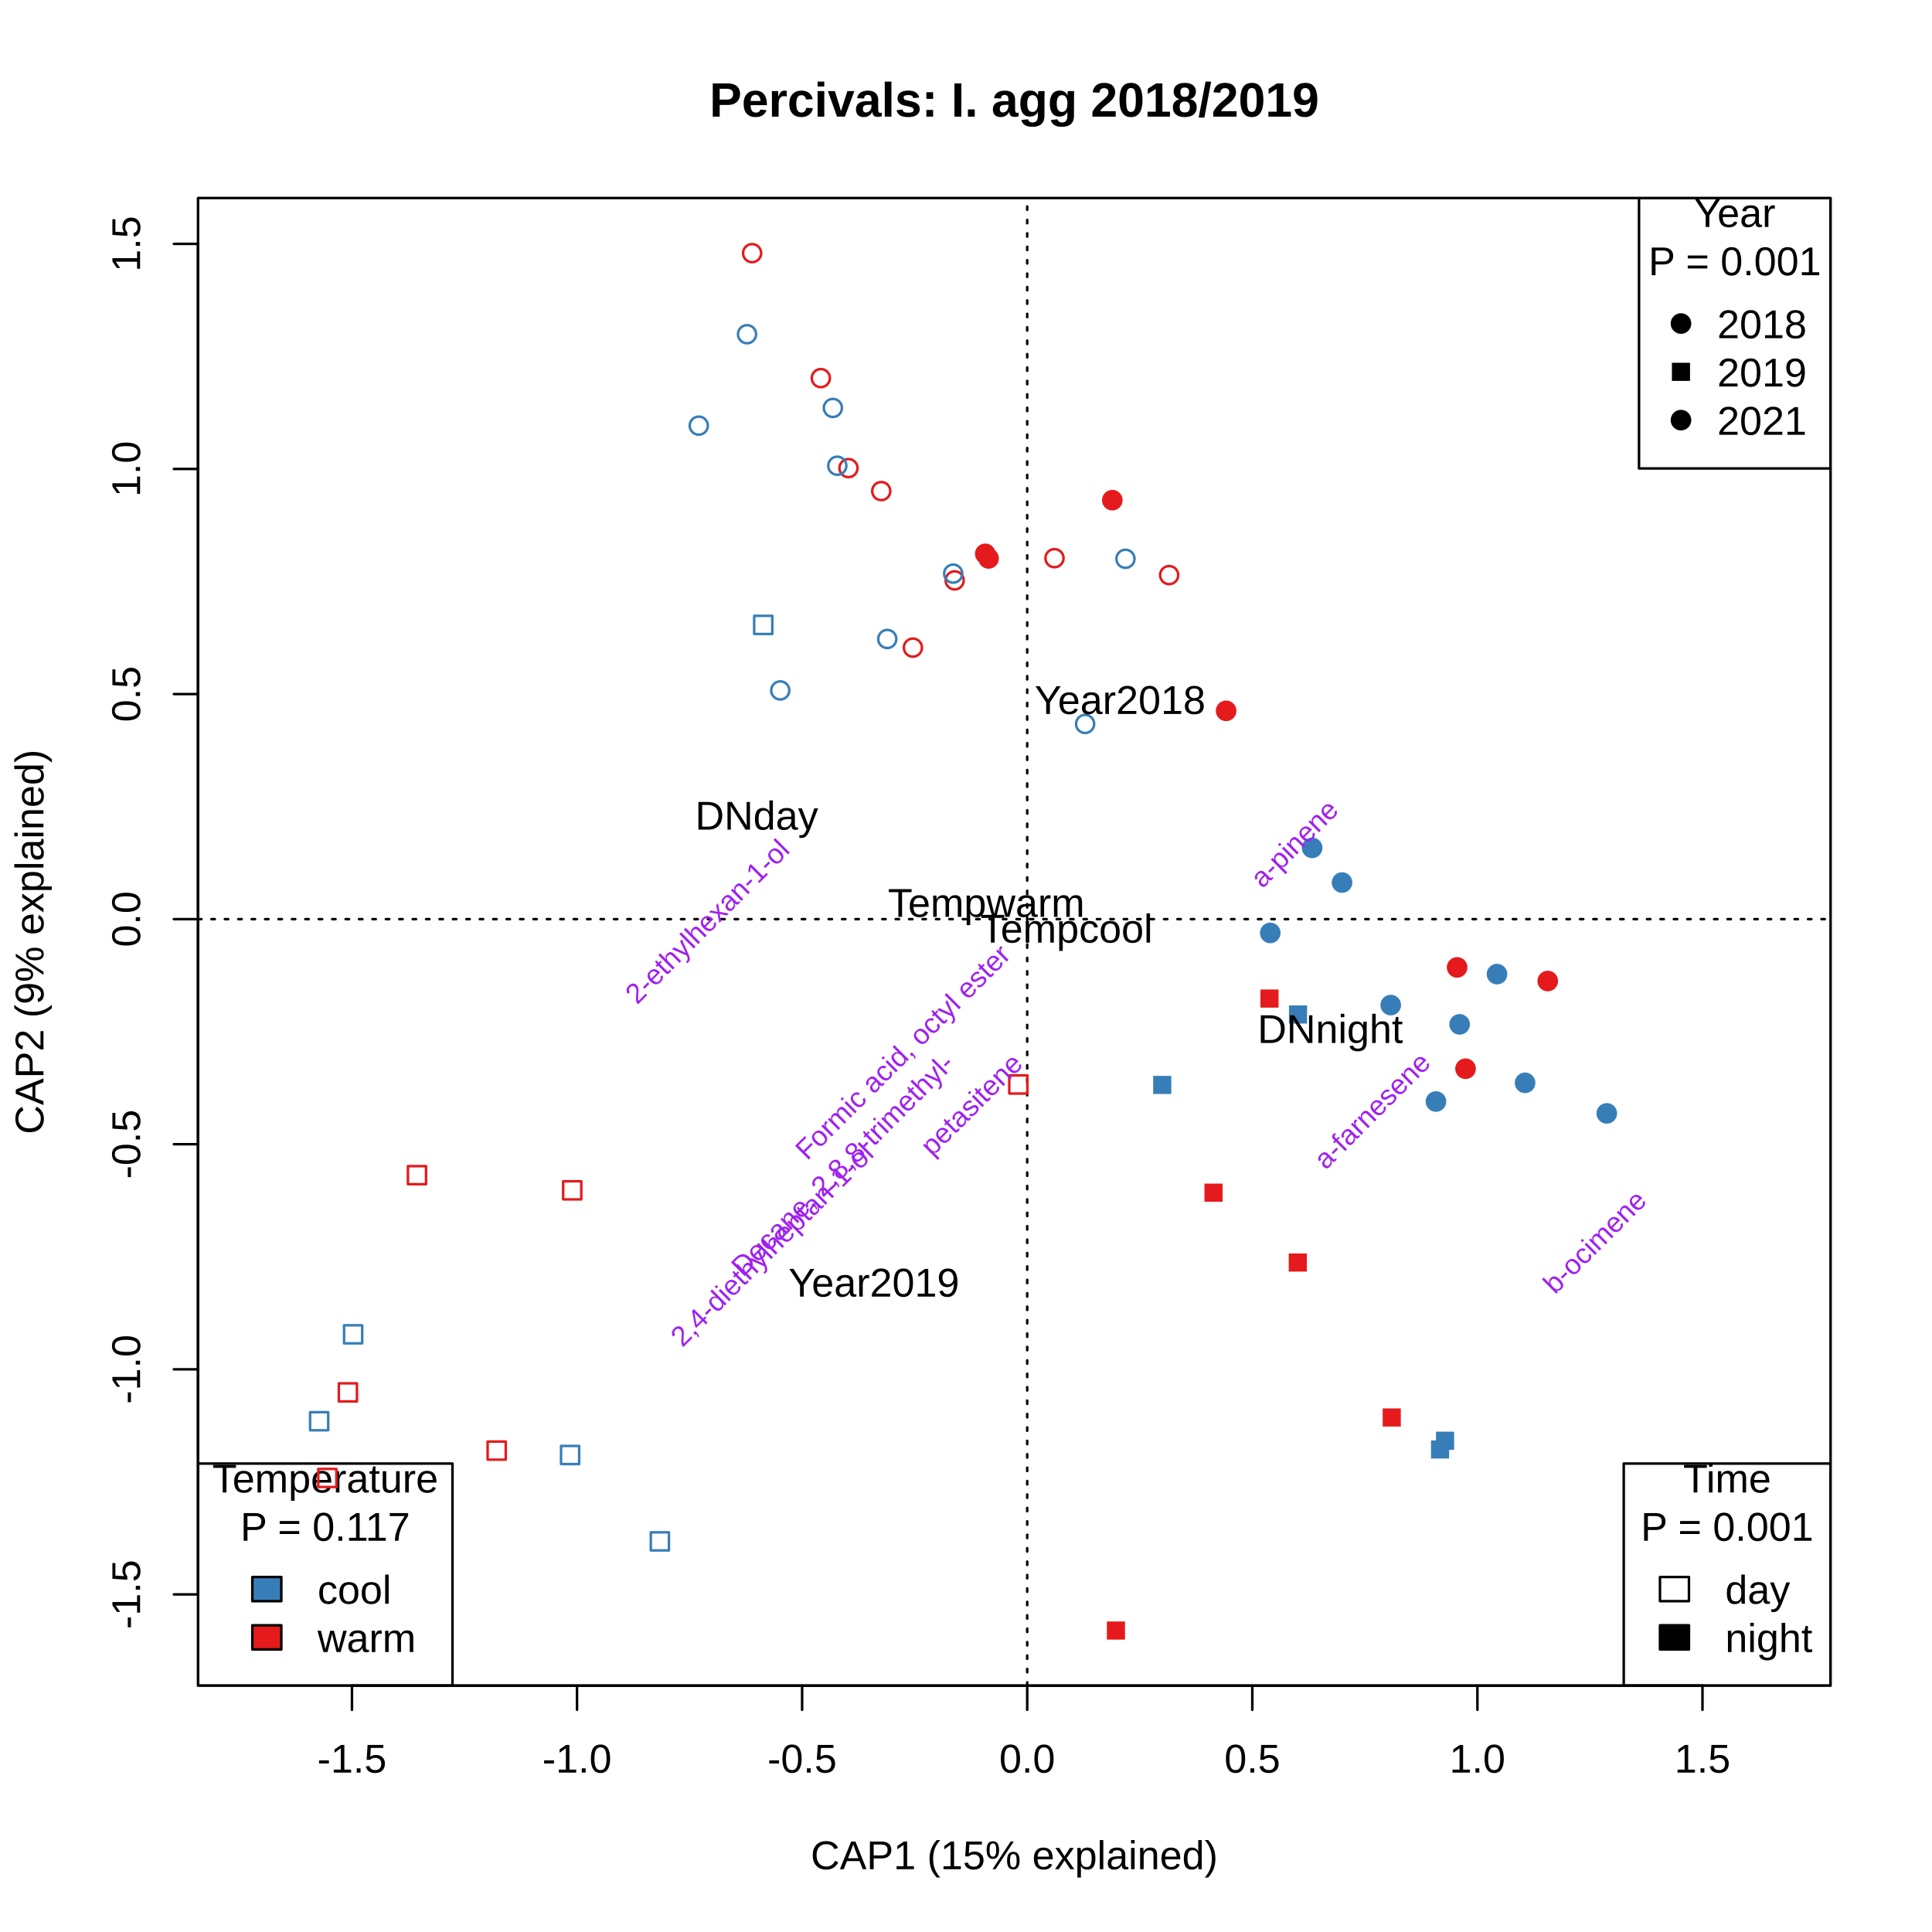
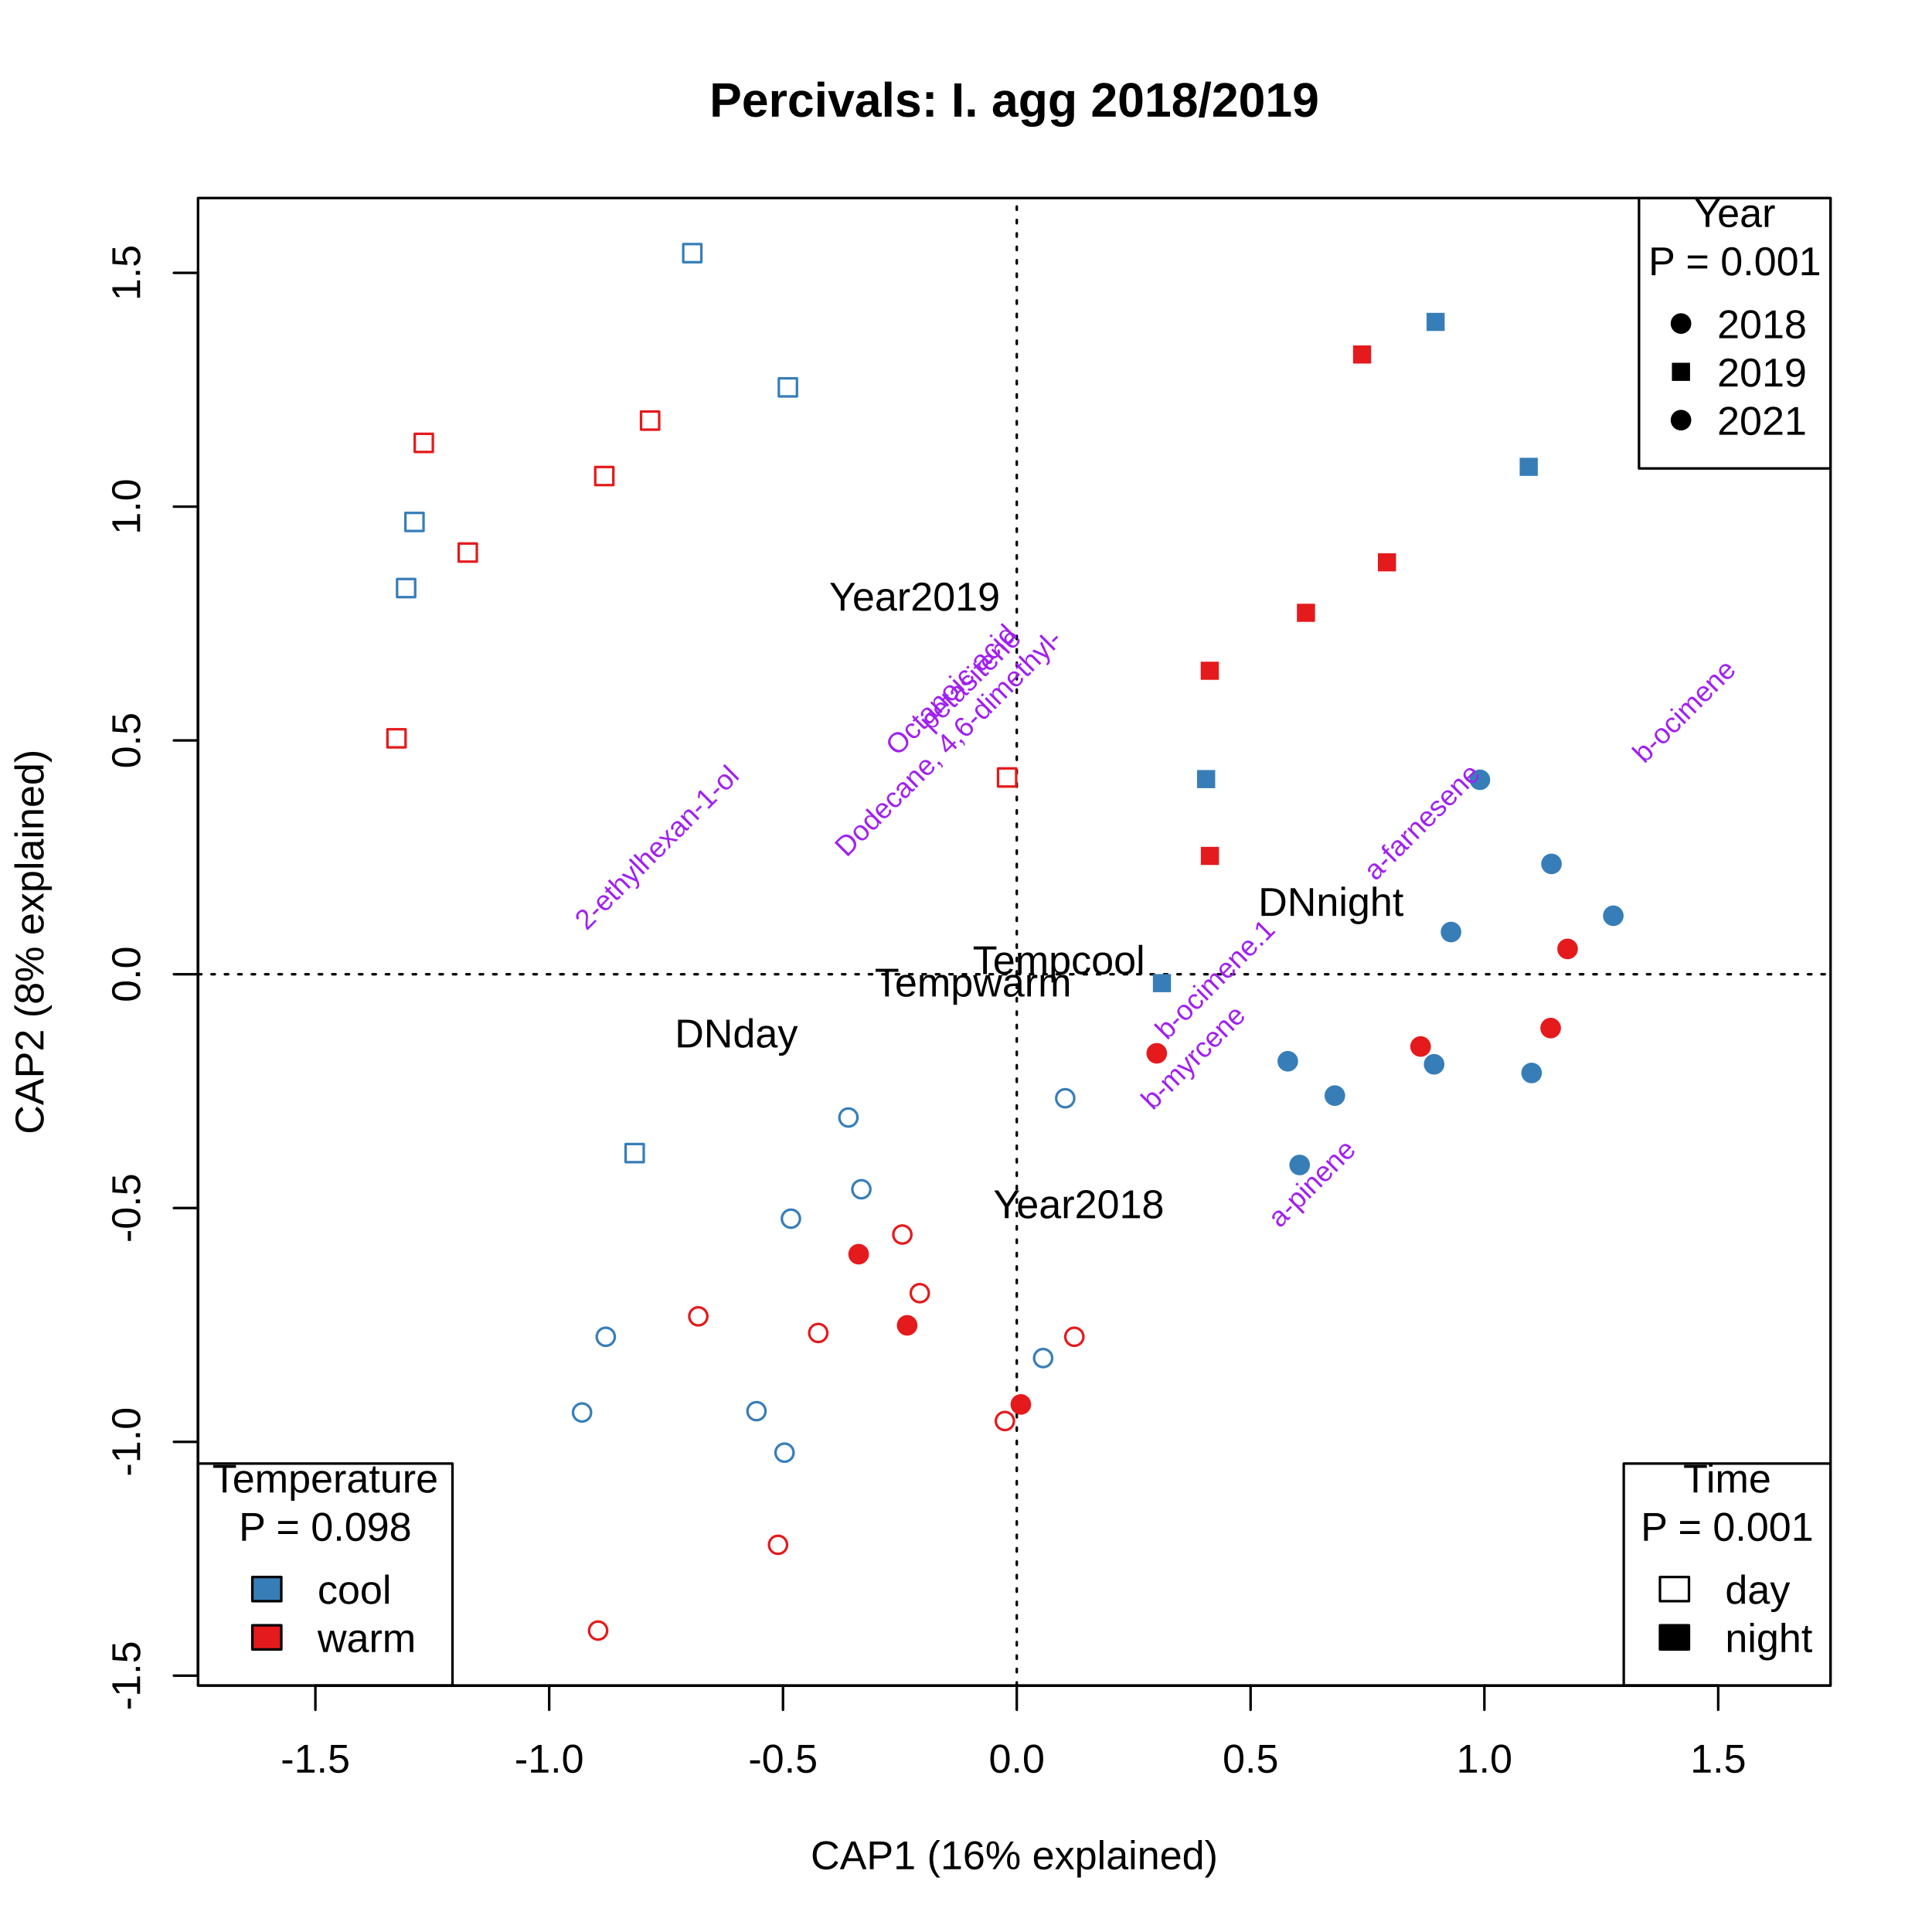
<svg xmlns="http://www.w3.org/2000/svg" class="svglite" width="576.00pt" height="576.00pt" viewBox="0 0 576.00 576.00">
  <defs>
    <style type="text/css">
    .svglite line, .svglite polyline, .svglite polygon, .svglite path, .svglite rect, .svglite circle {
      fill: none;
      stroke: #000000;
      stroke-linecap: round;
      stroke-linejoin: round;
      stroke-miterlimit: 10.00;
    }
    .svglite text {
      white-space: pre;
    }
  </style>
  </defs>
  <rect width="100%" height="100%" style="stroke: none; fill: #FFFFFF;" />
  <defs>
    <clipPath id="cpMC4wMHw1NzYuMDB8MC4wMHw1NzYuMDA=">
      <rect x="0.00" y="0.00" width="576.00" height="576.00" />
    </clipPath>
  </defs>
  <g clip-path="url(#cpMC4wMHw1NzYuMDB8MC4wMHw1NzYuMDA=)">
-     <line x1="104.93" y1="502.56" x2="507.57" y2="502.56" style="stroke-width: 0.75;" />
-     <line x1="104.93" y1="502.56" x2="104.93" y2="509.76" style="stroke-width: 0.75;" />
-     <line x1="172.03" y1="502.56" x2="172.03" y2="509.76" style="stroke-width: 0.75;" />
-     <line x1="239.14" y1="502.56" x2="239.14" y2="509.76" style="stroke-width: 0.75;" />
-     <line x1="306.25" y1="502.56" x2="306.25" y2="509.76" style="stroke-width: 0.75;" />
-     <line x1="373.36" y1="502.56" x2="373.36" y2="509.76" style="stroke-width: 0.75;" />
-     <line x1="440.47" y1="502.56" x2="440.47" y2="509.76" style="stroke-width: 0.75;" />
-     <line x1="507.57" y1="502.56" x2="507.57" y2="509.76" style="stroke-width: 0.75;" />
-     <text x="104.93" y="528.48" text-anchor="middle" style="font-size: 12.00px; font-family: &quot;Arial&quot;;">-1.5</text>
-     <text x="172.03" y="528.48" text-anchor="middle" style="font-size: 12.00px; font-family: &quot;Arial&quot;;">-1.0</text>
-     <text x="239.14" y="528.48" text-anchor="middle" style="font-size: 12.00px; font-family: &quot;Arial&quot;;">-0.5</text>
-     <text x="306.25" y="528.48" text-anchor="middle" style="font-size: 12.00px; font-family: &quot;Arial&quot;;">0.0</text>
-     <text x="373.36" y="528.48" text-anchor="middle" style="font-size: 12.00px; font-family: &quot;Arial&quot;;">0.5</text>
-     <text x="440.47" y="528.48" text-anchor="middle" style="font-size: 12.00px; font-family: &quot;Arial&quot;;">1.0</text>
-     <text x="507.57" y="528.48" text-anchor="middle" style="font-size: 12.00px; font-family: &quot;Arial&quot;;">1.5</text>
-     <line x1="59.04" y1="475.36" x2="59.04" y2="72.71" style="stroke-width: 0.75;" />
-     <line x1="59.04" y1="475.36" x2="51.84" y2="475.36" style="stroke-width: 0.75;" />
-     <line x1="59.04" y1="408.25" x2="51.84" y2="408.25" style="stroke-width: 0.75;" />
-     <line x1="59.04" y1="341.14" x2="51.84" y2="341.14" style="stroke-width: 0.75;" />
-     <line x1="59.04" y1="274.03" x2="51.84" y2="274.03" style="stroke-width: 0.75;" />
-     <line x1="59.04" y1="206.93" x2="51.84" y2="206.93" style="stroke-width: 0.75;" />
-     <line x1="59.04" y1="139.82" x2="51.84" y2="139.82" style="stroke-width: 0.75;" />
-     <line x1="59.04" y1="72.71" x2="51.84" y2="72.71" style="stroke-width: 0.75;" />
-     <text transform="translate(41.76,475.36) rotate(-90)" text-anchor="middle" style="font-size: 12.00px; font-family: &quot;Arial&quot;;">-1.5</text>
-     <text transform="translate(41.76,408.25) rotate(-90)" text-anchor="middle" style="font-size: 12.00px; font-family: &quot;Arial&quot;;">-1.0</text>
-     <text transform="translate(41.76,341.14) rotate(-90)" text-anchor="middle" style="font-size: 12.00px; font-family: &quot;Arial&quot;;">-0.5</text>
-     <text transform="translate(41.76,274.03) rotate(-90)" text-anchor="middle" style="font-size: 12.00px; font-family: &quot;Arial&quot;;">0.0</text>
-     <text transform="translate(41.76,206.93) rotate(-90)" text-anchor="middle" style="font-size: 12.00px; font-family: &quot;Arial&quot;;">0.5</text>
-     <text transform="translate(41.76,139.82) rotate(-90)" text-anchor="middle" style="font-size: 12.00px; font-family: &quot;Arial&quot;;">1.0</text>
-     <text transform="translate(41.76,72.71) rotate(-90)" text-anchor="middle" style="font-size: 12.00px; font-family: &quot;Arial&quot;;">1.5</text>
+     <line x1="94.03" y1="502.56" x2="512.26" y2="502.56" style="stroke-width: 0.75;" />
+     <line x1="94.03" y1="502.56" x2="94.03" y2="509.76" style="stroke-width: 0.75;" />
+     <line x1="163.74" y1="502.56" x2="163.74" y2="509.76" style="stroke-width: 0.75;" />
+     <line x1="233.44" y1="502.56" x2="233.44" y2="509.76" style="stroke-width: 0.75;" />
+     <line x1="303.14" y1="502.56" x2="303.14" y2="509.76" style="stroke-width: 0.75;" />
+     <line x1="372.85" y1="502.56" x2="372.85" y2="509.76" style="stroke-width: 0.75;" />
+     <line x1="442.55" y1="502.56" x2="442.55" y2="509.76" style="stroke-width: 0.75;" />
+     <line x1="512.26" y1="502.56" x2="512.26" y2="509.76" style="stroke-width: 0.75;" />
+     <text x="94.03" y="528.48" text-anchor="middle" style="font-size: 12.00px; font-family: &quot;Arial&quot;;">-1.5</text>
+     <text x="163.74" y="528.48" text-anchor="middle" style="font-size: 12.00px; font-family: &quot;Arial&quot;;">-1.0</text>
+     <text x="233.44" y="528.48" text-anchor="middle" style="font-size: 12.00px; font-family: &quot;Arial&quot;;">-0.5</text>
+     <text x="303.14" y="528.48" text-anchor="middle" style="font-size: 12.00px; font-family: &quot;Arial&quot;;">0.0</text>
+     <text x="372.85" y="528.48" text-anchor="middle" style="font-size: 12.00px; font-family: &quot;Arial&quot;;">0.5</text>
+     <text x="442.55" y="528.48" text-anchor="middle" style="font-size: 12.00px; font-family: &quot;Arial&quot;;">1.0</text>
+     <text x="512.26" y="528.48" text-anchor="middle" style="font-size: 12.00px; font-family: &quot;Arial&quot;;">1.5</text>
+     <line x1="59.04" y1="499.57" x2="59.04" y2="81.35" style="stroke-width: 0.75;" />
+     <line x1="59.04" y1="499.57" x2="51.84" y2="499.57" style="stroke-width: 0.75;" />
+     <line x1="59.04" y1="429.87" x2="51.84" y2="429.87" style="stroke-width: 0.75;" />
+     <line x1="59.04" y1="360.16" x2="51.84" y2="360.16" style="stroke-width: 0.75;" />
+     <line x1="59.04" y1="290.46" x2="51.84" y2="290.46" style="stroke-width: 0.75;" />
+     <line x1="59.04" y1="220.75" x2="51.84" y2="220.75" style="stroke-width: 0.75;" />
+     <line x1="59.04" y1="151.05" x2="51.84" y2="151.05" style="stroke-width: 0.75;" />
+     <line x1="59.04" y1="81.35" x2="51.84" y2="81.35" style="stroke-width: 0.75;" />
+     <text transform="translate(41.76,499.57) rotate(-90)" text-anchor="middle" style="font-size: 12.00px; font-family: &quot;Arial&quot;;">-1.5</text>
+     <text transform="translate(41.76,429.87) rotate(-90)" text-anchor="middle" style="font-size: 12.00px; font-family: &quot;Arial&quot;;">-1.0</text>
+     <text transform="translate(41.76,360.16) rotate(-90)" text-anchor="middle" style="font-size: 12.00px; font-family: &quot;Arial&quot;;">-0.5</text>
+     <text transform="translate(41.76,290.46) rotate(-90)" text-anchor="middle" style="font-size: 12.00px; font-family: &quot;Arial&quot;;">0.0</text>
+     <text transform="translate(41.76,220.75) rotate(-90)" text-anchor="middle" style="font-size: 12.00px; font-family: &quot;Arial&quot;;">0.5</text>
+     <text transform="translate(41.76,151.05) rotate(-90)" text-anchor="middle" style="font-size: 12.00px; font-family: &quot;Arial&quot;;">1.0</text>
+     <text transform="translate(41.76,81.35) rotate(-90)" text-anchor="middle" style="font-size: 12.00px; font-family: &quot;Arial&quot;;">1.5</text>
    <polygon points="59.04,502.56 545.76,502.56 545.76,59.04 59.04,59.04 " style="stroke-width: 0.75;" />
-     <text x="302.40" y="557.28" text-anchor="middle" style="font-size: 12.00px; font-family: &quot;Arial&quot;;">CAP1 (15% explained)</text>
-     <text transform="translate(12.96,280.80) rotate(-90)" text-anchor="middle" style="font-size: 12.00px; font-family: &quot;Arial&quot;;">CAP2 (9% explained)</text>
+     <text x="302.40" y="557.28" text-anchor="middle" style="font-size: 12.00px; font-family: &quot;Arial&quot;;">CAP1 (16% explained)</text>
+     <text transform="translate(12.96,280.80) rotate(-90)" text-anchor="middle" style="font-size: 12.00px; font-family: &quot;Arial&quot;;">CAP2 (8% explained)</text>
  </g>
  <defs>
    <clipPath id="cpNTkuMDR8NTQ1Ljc2fDU5LjA0fDUwMi41Ng==">
      <rect x="59.04" y="59.04" width="486.72" height="443.52" />
    </clipPath>
  </defs>
  <g clip-path="url(#cpNTkuMDR8NTQ1Ljc2fDU5LjA0fDUwMi41Ng==)">
-     <line x1="59.04" y1="274.03" x2="545.76" y2="274.03" style="stroke-width: 0.75; stroke-dasharray: 1.00,3.00;" />
-     <line x1="306.25" y1="502.56" x2="306.25" y2="59.04" style="stroke-width: 0.75; stroke-dasharray: 1.00,3.00;" />
+     <line x1="59.04" y1="290.46" x2="545.76" y2="290.46" style="stroke-width: 0.75; stroke-dasharray: 1.00,3.00;" />
+     <line x1="303.14" y1="502.56" x2="303.14" y2="59.04" style="stroke-width: 0.75; stroke-dasharray: 1.00,3.00;" />
  </g>
  <g clip-path="url(#cpMC4wMHw1NzYuMDB8MC4wMHw1NzYuMDA=)">
    <text x="302.40" y="34.77" text-anchor="middle" style="font-size: 14.40px; font-weight: bold; font-family: &quot;Arial&quot;;">Percivals: I. agg 2018/2019</text>
  </g>
  <g clip-path="url(#cpNTkuMDR8NTQ1Ljc2fDU5LjA0fDUwMi41Ng==)">
    <rect x="59.04" y="436.34" width="75.86" height="66.22" style="stroke-width: 0.75;" />
    <rect x="75.23" y="470.16" width="8.64" height="7.20" style="stroke-width: 0.75; fill: #377EB8;" />
    <rect x="75.23" y="484.56" width="8.64" height="7.20" style="stroke-width: 0.75; fill: #E41A1C;" />
    <text x="96.97" y="444.96" text-anchor="middle" style="font-size: 12.00px; font-family: &quot;Arial&quot;;">Temperature </text>
-     <text x="96.97" y="459.36" text-anchor="middle" style="font-size: 12.00px; font-family: &quot;Arial&quot;;">P = 0.117</text>
+     <text x="96.97" y="459.36" text-anchor="middle" style="font-size: 12.00px; font-family: &quot;Arial&quot;;">P = 0.098</text>
    <text x="94.67" y="478.13" style="font-size: 12.00px; font-family: &quot;Arial&quot;;">cool</text>
    <text x="94.67" y="492.53" style="font-size: 12.00px; font-family: &quot;Arial&quot;;">warm</text>
    <rect x="484.10" y="436.34" width="61.66" height="66.22" style="stroke-width: 0.75;" />
    <rect x="494.90" y="470.16" width="8.64" height="7.20" style="stroke-width: 0.75;" />
    <rect x="494.90" y="484.56" width="8.64" height="7.20" style="stroke-width: 0.75; fill: #000000;" />
    <text x="514.93" y="444.96" text-anchor="middle" style="font-size: 12.00px; font-family: &quot;Arial&quot;;">Time </text>
    <text x="514.93" y="459.36" text-anchor="middle" style="font-size: 12.00px; font-family: &quot;Arial&quot;;">P = 0.001</text>
    <text x="514.34" y="478.13" style="font-size: 12.00px; font-family: &quot;Arial&quot;;">day</text>
    <text x="514.34" y="492.53" style="font-size: 12.00px; font-family: &quot;Arial&quot;;">night</text>
    <rect x="488.65" y="59.04" width="57.11" height="80.62" style="stroke-width: 0.75;" />
    <circle cx="501.16" cy="96.46" r="2.70" style="stroke-width: 0.75; fill: #000000;" />
    <polygon points="498.46,113.56 503.86,113.56 503.86,108.16 498.46,108.16 " style="stroke-width: 0.75; stroke: none; fill: #000000;" />
    <circle cx="501.16" cy="125.26" r="2.70" style="stroke-width: 0.75; fill: #000000;" />
    <text x="517.21" y="67.66" text-anchor="middle" style="font-size: 12.00px; font-family: &quot;Arial&quot;;">Year </text>
    <text x="517.21" y="82.06" text-anchor="middle" style="font-size: 12.00px; font-family: &quot;Arial&quot;;">P = 0.001</text>
    <text x="511.96" y="100.83" style="font-size: 12.00px; font-family: &quot;Arial&quot;;">2018</text>
    <text x="511.96" y="115.23" style="font-size: 12.00px; font-family: &quot;Arial&quot;;">2019</text>
    <text x="511.96" y="129.63" style="font-size: 12.00px; font-family: &quot;Arial&quot;;">2021</text>
-     <circle cx="335.54" cy="166.60" r="2.70" style="stroke-width: 0.75; stroke: #377EB8;" />
-     <circle cx="323.51" cy="215.83" r="2.70" style="stroke-width: 0.75; stroke: #377EB8;" />
-     <circle cx="446.31" cy="290.42" r="2.70" style="stroke-width: 0.75; stroke: #377EB8; fill: #377EB8;" />
-     <circle cx="348.57" cy="171.46" r="2.70" style="stroke-width: 0.75; stroke: #E41A1C;" />
-     <circle cx="284.62" cy="173.03" r="2.70" style="stroke-width: 0.75; stroke: #E41A1C;" />
-     <circle cx="365.55" cy="211.92" r="2.70" style="stroke-width: 0.75; stroke: #E41A1C; fill: #E41A1C;" />
-     <circle cx="293.75" cy="165.12" r="2.70" style="stroke-width: 0.75; stroke: #E41A1C; fill: #E41A1C;" />
-     <circle cx="248.31" cy="121.62" r="2.70" style="stroke-width: 0.75; stroke: #377EB8;" />
-     <circle cx="284.18" cy="171.02" r="2.70" style="stroke-width: 0.75; stroke: #377EB8;" />
-     <circle cx="428.11" cy="328.40" r="2.70" style="stroke-width: 0.75; stroke: #377EB8; fill: #377EB8;" />
-     <circle cx="435.16" cy="305.40" r="2.70" style="stroke-width: 0.75; stroke: #377EB8; fill: #377EB8;" />
-     <circle cx="244.72" cy="112.73" r="2.70" style="stroke-width: 0.75; stroke: #E41A1C;" />
-     <circle cx="434.42" cy="288.42" r="2.70" style="stroke-width: 0.75; stroke: #E41A1C; fill: #E41A1C;" />
-     <circle cx="262.73" cy="146.41" r="2.70" style="stroke-width: 0.75; stroke: #E41A1C;" />
-     <rect x="167.27" y="431.09" width="5.40" height="5.40" style="stroke-width: 0.75; stroke: #377EB8;" />
-     <polygon points="426.64,434.84 432.04,434.84 432.04,429.44 426.64,429.44 " style="stroke-width: 0.75; stroke: none; fill: #377EB8;" />
-     <circle cx="224.23" cy="75.47" r="2.70" style="stroke-width: 0.75; stroke: #E41A1C;" />
-     <circle cx="294.73" cy="166.49" r="2.70" style="stroke-width: 0.75; stroke: #E41A1C; fill: #E41A1C;" />
-     <circle cx="222.72" cy="99.64" r="2.70" style="stroke-width: 0.75; stroke: #377EB8;" />
-     <circle cx="208.33" cy="126.90" r="2.70" style="stroke-width: 0.75; stroke: #377EB8;" />
-     <circle cx="479.04" cy="331.94" r="2.70" style="stroke-width: 0.75; stroke: #377EB8; fill: #377EB8;" />
-     <circle cx="378.71" cy="278.14" r="2.70" style="stroke-width: 0.75; stroke: #377EB8; fill: #377EB8;" />
-     <circle cx="232.62" cy="205.84" r="2.70" style="stroke-width: 0.75; stroke: #377EB8;" />
-     <circle cx="414.63" cy="299.65" r="2.70" style="stroke-width: 0.75; stroke: #377EB8; fill: #377EB8;" />
-     <circle cx="400.11" cy="263.12" r="2.70" style="stroke-width: 0.75; stroke: #377EB8; fill: #377EB8;" />
-     <circle cx="252.96" cy="139.56" r="2.70" style="stroke-width: 0.75; stroke: #E41A1C;" />
-     <circle cx="272.17" cy="193.08" r="2.70" style="stroke-width: 0.75; stroke: #E41A1C;" />
-     <circle cx="436.93" cy="318.63" r="2.70" style="stroke-width: 0.75; stroke: #E41A1C; fill: #E41A1C;" />
-     <circle cx="461.44" cy="292.48" r="2.70" style="stroke-width: 0.75; stroke: #E41A1C; fill: #E41A1C;" />
-     <circle cx="249.63" cy="138.85" r="2.70" style="stroke-width: 0.75; stroke: #377EB8;" />
-     <circle cx="264.53" cy="190.50" r="2.70" style="stroke-width: 0.75; stroke: #377EB8;" />
-     <circle cx="454.68" cy="322.83" r="2.70" style="stroke-width: 0.75; stroke: #377EB8; fill: #377EB8;" />
-     <circle cx="391.20" cy="252.78" r="2.70" style="stroke-width: 0.75; stroke: #377EB8; fill: #377EB8;" />
-     <rect x="300.90" y="320.62" width="5.40" height="5.40" style="stroke-width: 0.75; stroke: #E41A1C;" />
-     <polygon points="384.22,379.11 389.62,379.11 389.62,373.71 384.22,373.71 " style="stroke-width: 0.75; stroke: none; fill: #E41A1C;" />
-     <rect x="167.90" y="352.18" width="5.40" height="5.40" style="stroke-width: 0.75; stroke: #E41A1C;" />
-     <polygon points="412.23,425.30 417.63,425.30 417.63,419.90 412.23,419.90 " style="stroke-width: 0.75; stroke: none; fill: #E41A1C;" />
-     <rect x="145.38" y="429.78" width="5.40" height="5.40" style="stroke-width: 0.75; stroke: #E41A1C;" />
-     <polygon points="375.78,300.41 381.18,300.41 381.18,295.01 375.78,295.01 " style="stroke-width: 0.75; stroke: none; fill: #E41A1C;" />
-     <circle cx="314.38" cy="166.41" r="2.70" style="stroke-width: 0.75; stroke: #E41A1C;" />
-     <circle cx="331.62" cy="149.12" r="2.70" style="stroke-width: 0.75; stroke: #E41A1C; fill: #E41A1C;" />
-     <rect x="194.03" y="456.84" width="5.40" height="5.40" style="stroke-width: 0.75; stroke: #377EB8;" />
-     <polygon points="428.13,432.23 433.53,432.23 433.53,426.83 428.13,426.83 " style="stroke-width: 0.75; stroke: none; fill: #377EB8;" />
-     <rect x="121.62" y="347.66" width="5.40" height="5.40" style="stroke-width: 0.75; stroke: #E41A1C;" />
-     <polygon points="359.09,358.28 364.49,358.28 364.49,352.88 359.09,352.88 " style="stroke-width: 0.75; stroke: none; fill: #E41A1C;" />
-     <rect x="94.89" y="437.93" width="5.40" height="5.40" style="stroke-width: 0.75; stroke: #E41A1C;" />
-     <rect x="101.02" y="412.42" width="5.40" height="5.40" style="stroke-width: 0.75; stroke: #E41A1C;" />
-     <polygon points="330.00,488.83 335.40,488.83 335.40,483.43 330.00,483.43 " style="stroke-width: 0.75; stroke: none; fill: #E41A1C;" />
-     <rect x="102.58" y="395.11" width="5.40" height="5.40" style="stroke-width: 0.75; stroke: #377EB8;" />
-     <polygon points="384.29,305.15 389.69,305.15 389.69,299.75 384.29,299.75 " style="stroke-width: 0.75; stroke: none; fill: #377EB8;" />
-     <rect x="92.45" y="421.02" width="5.40" height="5.40" style="stroke-width: 0.75; stroke: #377EB8;" />
-     <polygon points="343.80,326.16 349.20,326.16 349.20,320.76 343.80,320.76 " style="stroke-width: 0.75; stroke: none; fill: #377EB8;" />
-     <rect x="224.85" y="183.61" width="5.40" height="5.40" style="stroke-width: 0.75; stroke: #377EB8;" />
-     <text x="333.94" y="212.85" text-anchor="middle" style="font-size: 12.00px; font-family: &quot;Arial&quot;;">Year2018</text>
-     <text x="260.55" y="386.56" text-anchor="middle" style="font-size: 12.00px; font-family: &quot;Arial&quot;;">Year2019</text>
-     <text x="225.58" y="247.34" text-anchor="middle" style="font-size: 12.00px; font-family: &quot;Arial&quot;;">DNday</text>
-     <text x="396.60" y="310.95" text-anchor="middle" style="font-size: 12.00px; font-family: &quot;Arial&quot;;">DNnight</text>
-     <text x="317.99" y="281.02" text-anchor="middle" style="font-size: 12.00px; font-family: &quot;Arial&quot;;">Tempcool</text>
-     <text x="294.06" y="273.34" text-anchor="middle" style="font-size: 12.00px; font-family: &quot;Arial&quot;;">Tempwarm</text>
-     <text transform="translate(411.10,333.13) rotate(-45)" text-anchor="middle" style="font-size: 8.40px;fill: #A020F0; font-family: &quot;Arial&quot;;">a-farnesene</text>
-     <text transform="translate(355.20,270.19) rotate(-45)" text-anchor="middle" style="font-size: 8.40px;fill: none; font-family: &quot;Arial&quot;;">b-myrcene</text>
-     <text transform="translate(477.48,372.25) rotate(-45)" text-anchor="middle" style="font-size: 8.40px;fill: #A020F0; font-family: &quot;Arial&quot;;">b-ocimene</text>
-     <text transform="translate(317.16,274.42) rotate(-45)" text-anchor="middle" style="font-size: 8.40px;fill: none; font-family: &quot;Arial&quot;;">.gamma.-Terpinene</text>
-     <text transform="translate(387.91,253.51) rotate(-45)" text-anchor="middle" style="font-size: 8.40px;fill: #A020F0; font-family: &quot;Arial&quot;;">a-pinene</text>
-     <text transform="translate(328.04,300.11) rotate(-45)" text-anchor="middle" style="font-size: 8.40px;fill: none; font-family: &quot;Arial&quot;;">bergamotene</text>
-     <text transform="translate(313.19,281.06) rotate(-45)" text-anchor="middle" style="font-size: 8.40px;fill: none; font-family: &quot;Arial&quot;;">(E)-4-oxohex-2-enal  </text>
-     <text transform="translate(309.02,271.13) rotate(-45)" text-anchor="middle" style="font-size: 8.40px;fill: none; font-family: &quot;Arial&quot;;">(E)-4,8-Dimethylnona-1,3,7-triene</text>
-     <text transform="translate(297.50,287.99) rotate(-45)" text-anchor="middle" style="font-size: 8.40px;fill: none; font-family: &quot;Arial&quot;;">1-Decanol, 2-hexyl-</text>
-     <text transform="translate(232.19,373.15) rotate(-45)" text-anchor="middle" style="font-size: 8.40px;fill: #A020F0; font-family: &quot;Arial&quot;;">2,4-diethylheptan-1-ol</text>
-     <text transform="translate(308.68,273.38) rotate(-45)" text-anchor="middle" style="font-size: 8.40px;fill: none; font-family: &quot;Arial&quot;;">1-Hexadecanol, 2-methyl-</text>
-     <text transform="translate(297.97,276.00) rotate(-45)" text-anchor="middle" style="font-size: 8.40px;fill: none; font-family: &quot;Arial&quot;;">1-Hexanol, 3-methyl-</text>
-     <text transform="translate(304.61,259.92) rotate(-45)" text-anchor="middle" style="font-size: 8.40px;fill: none; font-family: &quot;Arial&quot;;">pentan-1-ol  </text>
-     <text transform="translate(311.86,274.47) rotate(-45)" text-anchor="middle" style="font-size: 8.40px;fill: none; font-family: &quot;Arial&quot;;">1-Pentanol, 4-methyl-</text>
-     <text transform="translate(322.95,275.70) rotate(-45)" text-anchor="middle" style="font-size: 8.40px;fill: none; font-family: &quot;Arial&quot;;">p-mentha-1,3,8-triene</text>
-     <text transform="translate(317.24,299.41) rotate(-45)" text-anchor="middle" style="font-size: 8.40px;fill: none; font-family: &quot;Arial&quot;;">1,4-Cyclohexadiene, 3-ethenyl-1,2-dimethyl-</text>
-     <text transform="translate(304.52,271.28) rotate(-45)" text-anchor="middle" style="font-size: 8.40px;fill: none; font-family: &quot;Arial&quot;;">(1Z,4Z,7Z)-1,5,9,9-tetramethylcycloundeca-1,4,7-triene</text>
-     <text transform="translate(307.89,275.67) rotate(-45)" text-anchor="middle" style="font-size: 8.40px;fill: none; font-family: &quot;Arial&quot;;">1H-Pyrrole-2,5-dione</text>
-     <text transform="translate(307.89,275.67) rotate(-45)" text-anchor="middle" style="font-size: 8.40px;fill: none; font-family: &quot;Arial&quot;;">2-Cyclopenten-1-one</text>
-     <text transform="translate(315.37,270.50) rotate(-45)" text-anchor="middle" style="font-size: 8.40px;fill: none; font-family: &quot;Arial&quot;;">2-Decenal, (E)-</text>
-     <text transform="translate(212.89,276.75) rotate(-45)" text-anchor="middle" style="font-size: 8.40px;fill: #A020F0; font-family: &quot;Arial&quot;;">2-ethylhexan-1-ol  </text>
-     <text transform="translate(297.32,283.84) rotate(-45)" text-anchor="middle" style="font-size: 8.40px;fill: none; font-family: &quot;Arial&quot;;">(E)-hex-2-enal  </text>
-     <text transform="translate(307.65,274.38) rotate(-45)" text-anchor="middle" style="font-size: 8.40px;fill: none; font-family: &quot;Arial&quot;;">2-Pentenal, (E)-</text>
-     <text transform="translate(297.43,294.17) rotate(-45)" text-anchor="middle" style="font-size: 8.40px;fill: none; font-family: &quot;Arial&quot;;">2-Undecene, 3-methyl-, (Z)-</text>
-     <text transform="translate(317.24,278.04) rotate(-45)" text-anchor="middle" style="font-size: 8.40px;fill: none; font-family: &quot;Arial&quot;;">(4E,6Z)-alloocimene</text>
-     <text transform="translate(308.74,276.79) rotate(-45)" text-anchor="middle" style="font-size: 8.40px;fill: none; font-family: &quot;Arial&quot;;">(2E)-2,7-dimethylocta-2,6-dien-1-ol  </text>
-     <text transform="translate(303.11,291.72) rotate(-45)" text-anchor="middle" style="font-size: 8.40px;fill: none; font-family: &quot;Arial&quot;;">(E)-hex-3-en-1-ol</text>
-     <text transform="translate(304.53,284.73) rotate(-45)" text-anchor="middle" style="font-size: 8.40px;fill: none; font-family: &quot;Arial&quot;;">[(E)-hex-3-enyl] acetate</text>
-     <text transform="translate(310.57,291.37) rotate(-45)" text-anchor="middle" style="font-size: 8.40px;fill: none; font-family: &quot;Arial&quot;;">pseudoionone</text>
-     <text transform="translate(307.98,277.62) rotate(-45)" text-anchor="middle" style="font-size: 8.40px;fill: none; font-family: &quot;Arial&quot;;">4-Cyanocyclohexene</text>
-     <text transform="translate(307.63,259.77) rotate(-45)" text-anchor="middle" style="font-size: 8.40px;fill: none; font-family: &quot;Arial&quot;;">(Z)-hex-4-en-1-ol</text>
-     <text transform="translate(308.84,274.98) rotate(-45)" text-anchor="middle" style="font-size: 8.40px;fill: none; font-family: &quot;Arial&quot;;">5-Methyl-4,5-dihydroisoxazole-5-carboxylic acid, methyl ester</text>
-     <text transform="translate(308.46,276.24) rotate(-45)" text-anchor="middle" style="font-size: 8.40px;fill: none; font-family: &quot;Arial&quot;;">Benzenecarbothioic acid</text>
-     <text transform="translate(307.89,275.67) rotate(-45)" text-anchor="middle" style="font-size: 8.40px;fill: none; font-family: &quot;Arial&quot;;">methyl benzoate</text>
-     <text transform="translate(327.76,245.99) rotate(-45)" text-anchor="middle" style="font-size: 8.40px;fill: none; font-family: &quot;Arial&quot;;">b-pinene</text>
-     <text transform="translate(298.54,259.72) rotate(-45)" text-anchor="middle" style="font-size: 8.40px;fill: none; font-family: &quot;Arial&quot;;">4-caranol</text>
-     <text transform="translate(311.96,285.13) rotate(-45)" text-anchor="middle" style="font-size: 8.40px;fill: none; font-family: &quot;Arial&quot;;">Bicyclo[7.2.0]undec-4-ene, 4,11,11-trimethyl-8-methylene-</text>
-     <text transform="translate(308.32,277.97) rotate(-45)" text-anchor="middle" style="font-size: 8.40px;fill: none; font-family: &quot;Arial&quot;;">Butanamide, 3-methyl-</text>
-     <text transform="translate(303.58,267.43) rotate(-45)" text-anchor="middle" style="font-size: 8.40px;fill: none; font-family: &quot;Arial&quot;;">[(Z)-hex-3-enyl] butanoate</text>
-     <text transform="translate(306.19,277.30) rotate(-45)" text-anchor="middle" style="font-size: 8.40px;fill: none; font-family: &quot;Arial&quot;;">Butanoic acid, methyl ester</text>
-     <text transform="translate(307.89,275.67) rotate(-45)" text-anchor="middle" style="font-size: 8.40px;fill: none; font-family: &quot;Arial&quot;;">Carbonic acid, hexadecyl prop-1-en-2-yl ester</text>
-     <text transform="translate(306.90,272.43) rotate(-45)" text-anchor="middle" style="font-size: 8.40px;fill: none; font-family: &quot;Arial&quot;;">Carbonic acid, nonyl prop-1-en-2-yl ester</text>
-     <text transform="translate(318.18,278.03) rotate(-45)" text-anchor="middle" style="font-size: 8.40px;fill: none; font-family: &quot;Arial&quot;;">carveol</text>
-     <text transform="translate(292.66,289.74) rotate(-45)" text-anchor="middle" style="font-size: 8.40px;fill: none; font-family: &quot;Arial&quot;;">b-caryophyllene</text>
-     <text transform="translate(306.41,296.66) rotate(-45)" text-anchor="middle" style="font-size: 8.40px;fill: none; font-family: &quot;Arial&quot;;">cis-a-bergamotene</text>
-     <text transform="translate(312.39,270.68) rotate(-45)" text-anchor="middle" style="font-size: 8.40px;fill: none; font-family: &quot;Arial&quot;;">[(Z)-hex-3-enyl] 2-methylpropanoate  </text>
-     <text transform="translate(308.17,272.20) rotate(-45)" text-anchor="middle" style="font-size: 8.40px;fill: none; font-family: &quot;Arial&quot;;">[(Z)-hex-3-enyl] 2-methylbutanoate</text>
-     <text transform="translate(311.44,271.60) rotate(-45)" text-anchor="middle" style="font-size: 8.40px;fill: none; font-family: &quot;Arial&quot;;">a-copaene</text>
-     <text transform="translate(310.54,261.69) rotate(-45)" text-anchor="middle" style="font-size: 8.40px;fill: none; font-family: &quot;Arial&quot;;">Cyclopropane, nonyl-</text>
-     <text transform="translate(325.76,270.26) rotate(-45)" text-anchor="middle" style="font-size: 8.40px;fill: none; font-family: &quot;Arial&quot;;">D-limonene</text>
-     <text transform="translate(253.23,349.25) rotate(-45)" text-anchor="middle" style="font-size: 8.40px;fill: #A020F0; font-family: &quot;Arial&quot;;">Decane, 2,8,8-trimethyl-</text>
-     <text transform="translate(311.23,289.50) rotate(-45)" text-anchor="middle" style="font-size: 8.40px;fill: none; font-family: &quot;Arial&quot;;">Decanoic acid, silver(1+) salt</text>
-     <text transform="translate(288.94,302.08) rotate(-45)" text-anchor="middle" style="font-size: 8.40px;fill: none; font-family: &quot;Arial&quot;;">Disulfide, di-tert-dodecyl</text>
-     <text transform="translate(314.34,268.58) rotate(-45)" text-anchor="middle" style="font-size: 8.40px;fill: none; font-family: &quot;Arial&quot;;">Eicosyl octyl ether</text>
-     <text transform="translate(308.10,272.86) rotate(-45)" text-anchor="middle" style="font-size: 8.40px;fill: none; font-family: &quot;Arial&quot;;">Ethanone, 1-(1,2,2,3-tetramethylcyclopentyl)-, (1R-cis)-</text>
-     <text transform="translate(271.18,315.66) rotate(-45)" text-anchor="middle" style="font-size: 8.40px;fill: #A020F0; font-family: &quot;Arial&quot;;">Formic acid, octyl ester</text>
-     <text transform="translate(303.37,260.79) rotate(-45)" text-anchor="middle" style="font-size: 8.40px;fill: none; font-family: &quot;Arial&quot;;">Hexyl chloroformate</text>
-     <text transform="translate(301.62,281.74) rotate(-45)" text-anchor="middle" style="font-size: 8.40px;fill: none; font-family: &quot;Arial&quot;;">Hexyl octyl ether</text>
-     <text transform="translate(304.68,288.94) rotate(-45)" text-anchor="middle" style="font-size: 8.40px;fill: none; font-family: &quot;Arial&quot;;">a-terpineol</text>
-     <text transform="translate(316.12,276.51) rotate(-45)" text-anchor="middle" style="font-size: 8.40px;fill: none; font-family: &quot;Arial&quot;;">linalool</text>
-     <text transform="translate(307.89,275.67) rotate(-45)" text-anchor="middle" style="font-size: 8.40px;fill: none; font-family: &quot;Arial&quot;;">Methyl tiglate</text>
-     <text transform="translate(307.66,272.88) rotate(-45)" text-anchor="middle" style="font-size: 8.40px;fill: none; font-family: &quot;Arial&quot;;">o-Xylene</text>
-     <text transform="translate(295.00,298.81) rotate(-45)" text-anchor="middle" style="font-size: 8.40px;fill: none; font-family: &quot;Arial&quot;;">2,4,6-trimethyloctane  </text>
-     <text transform="translate(311.32,274.63) rotate(-45)" text-anchor="middle" style="font-size: 8.40px;fill: none; font-family: &quot;Arial&quot;;">Oxalic acid, 2-ethylhexyl hexyl ester</text>
-     <text transform="translate(313.74,265.66) rotate(-45)" text-anchor="middle" style="font-size: 8.40px;fill: none; font-family: &quot;Arial&quot;;">Pentafluoropropionic acid, dodecyl ester</text>
-     <text transform="translate(291.65,331.29) rotate(-45)" text-anchor="middle" style="font-size: 8.40px;fill: #A020F0; font-family: &quot;Arial&quot;;">petasitene</text>
-     <text transform="translate(293.34,286.62) rotate(-45)" text-anchor="middle" style="font-size: 8.40px;fill: none; font-family: &quot;Arial&quot;;">Tetradecane, 5-methyl-</text>
-     <text transform="translate(319.96,289.77) rotate(-45)" text-anchor="middle" style="font-size: 8.40px;fill: none; font-family: &quot;Arial&quot;;">trans-a-bergamotene</text>
-     <text transform="translate(359.75,288.04) rotate(-45)" text-anchor="middle" style="font-size: 8.40px;fill: none; font-family: &quot;Arial&quot;;">b-ocimene.1</text>
-     <text transform="translate(292.10,303.75) rotate(-45)" text-anchor="middle" style="font-size: 8.40px;fill: none; font-family: &quot;Arial&quot;;">Tridecane, 4-methyl-</text>
-     <text transform="translate(308.70,278.43) rotate(-45)" text-anchor="middle" style="font-size: 8.40px;fill: none; font-family: &quot;Arial&quot;;">Undecanal</text>
-     <text transform="translate(281.71,302.90) rotate(-45)" text-anchor="middle" style="font-size: 8.40px;fill: none; font-family: &quot;Arial&quot;;">Undecane, 4,4-dimethyl-</text>
-     <text transform="translate(308.37,278.63) rotate(-45)" text-anchor="middle" style="font-size: 8.40px;fill: none; font-family: &quot;Arial&quot;;">a-copaene.1</text>
-     <text transform="translate(307.89,275.67) rotate(-45)" text-anchor="middle" style="font-size: 8.40px;fill: none; font-family: &quot;Arial&quot;;">(1R,5R)-1-Isopropyl-8-methyl-4-methylenespiro[4.5]dec-7-ene</text>
-     <text transform="translate(307.89,275.67) rotate(-45)" text-anchor="middle" style="font-size: 8.40px;fill: none; font-family: &quot;Arial&quot;;">Benzyl nitrile</text>
-     <text transform="translate(305.90,277.58) rotate(-45)" text-anchor="middle" style="font-size: 8.40px;fill: none; font-family: &quot;Arial&quot;;">3-methylbutanal oxime</text>
-     <text transform="translate(308.11,275.89) rotate(-45)" text-anchor="middle" style="font-size: 8.40px;fill: none; font-family: &quot;Arial&quot;;">3-Hexen-1-ol, (Z)-</text>
+     <circle cx="311.00" cy="404.89" r="2.70" style="stroke-width: 0.75; stroke: #377EB8;" />
+     <circle cx="317.58" cy="327.43" r="2.70" style="stroke-width: 0.75; stroke: #377EB8;" />
+     <circle cx="456.63" cy="319.89" r="2.70" style="stroke-width: 0.75; stroke: #377EB8; fill: #377EB8;" />
+     <circle cx="320.30" cy="398.54" r="2.70" style="stroke-width: 0.75; stroke: #E41A1C;" />
+     <circle cx="274.22" cy="385.54" r="2.70" style="stroke-width: 0.75; stroke: #E41A1C;" />
+     <circle cx="344.87" cy="314.03" r="2.70" style="stroke-width: 0.75; stroke: #E41A1C; fill: #E41A1C;" />
+     <circle cx="255.99" cy="373.92" r="2.70" style="stroke-width: 0.75; stroke: #E41A1C; fill: #E41A1C;" />
+     <circle cx="233.90" cy="433.09" r="2.70" style="stroke-width: 0.75; stroke: #377EB8;" />
+     <circle cx="256.80" cy="354.56" r="2.70" style="stroke-width: 0.75; stroke: #377EB8;" />
+     <circle cx="441.21" cy="232.48" r="2.70" style="stroke-width: 0.75; stroke: #377EB8; fill: #377EB8;" />
+     <circle cx="432.60" cy="277.87" r="2.70" style="stroke-width: 0.75; stroke: #377EB8; fill: #377EB8;" />
+     <circle cx="231.96" cy="460.56" r="2.70" style="stroke-width: 0.75; stroke: #E41A1C;" />
+     <circle cx="423.53" cy="312.00" r="2.70" style="stroke-width: 0.75; stroke: #E41A1C; fill: #E41A1C;" />
+     <circle cx="243.95" cy="397.41" r="2.70" style="stroke-width: 0.75; stroke: #E41A1C;" />
+     <rect x="203.70" y="72.77" width="5.40" height="5.40" style="stroke-width: 0.75; stroke: #377EB8;" />
+     <polygon points="425.31,98.67 430.71,98.67 430.71,93.27 425.31,93.27 " style="stroke-width: 0.75; stroke: none; fill: #377EB8;" />
+     <circle cx="178.32" cy="486.13" r="2.70" style="stroke-width: 0.75; stroke: #E41A1C;" />
+     <circle cx="270.46" cy="395.13" r="2.70" style="stroke-width: 0.75; stroke: #E41A1C; fill: #E41A1C;" />
+     <circle cx="173.53" cy="421.11" r="2.70" style="stroke-width: 0.75; stroke: #377EB8;" />
+     <circle cx="180.60" cy="398.54" r="2.70" style="stroke-width: 0.75; stroke: #377EB8;" />
+     <circle cx="480.99" cy="273.02" r="2.70" style="stroke-width: 0.75; stroke: #377EB8; fill: #377EB8;" />
+     <circle cx="387.48" cy="347.32" r="2.70" style="stroke-width: 0.75; stroke: #377EB8; fill: #377EB8;" />
+     <circle cx="235.80" cy="363.33" r="2.70" style="stroke-width: 0.75; stroke: #377EB8;" />
+     <circle cx="427.56" cy="317.31" r="2.70" style="stroke-width: 0.75; stroke: #377EB8; fill: #377EB8;" />
+     <circle cx="397.97" cy="326.64" r="2.70" style="stroke-width: 0.75; stroke: #377EB8; fill: #377EB8;" />
+     <circle cx="208.19" cy="392.45" r="2.70" style="stroke-width: 0.75; stroke: #E41A1C;" />
+     <circle cx="269.02" cy="368.06" r="2.70" style="stroke-width: 0.75; stroke: #E41A1C;" />
+     <circle cx="462.31" cy="306.51" r="2.70" style="stroke-width: 0.75; stroke: #E41A1C; fill: #E41A1C;" />
+     <circle cx="467.35" cy="282.91" r="2.70" style="stroke-width: 0.75; stroke: #E41A1C; fill: #E41A1C;" />
+     <circle cx="225.54" cy="420.72" r="2.70" style="stroke-width: 0.75; stroke: #377EB8;" />
+     <circle cx="252.95" cy="333.17" r="2.70" style="stroke-width: 0.75; stroke: #377EB8;" />
+     <circle cx="462.55" cy="257.56" r="2.70" style="stroke-width: 0.75; stroke: #377EB8; fill: #377EB8;" />
+     <circle cx="383.94" cy="316.40" r="2.70" style="stroke-width: 0.75; stroke: #377EB8; fill: #377EB8;" />
+     <rect x="297.56" y="229.09" width="5.40" height="5.40" style="stroke-width: 0.75; stroke: #E41A1C;" />
+     <polygon points="386.66,185.40 392.06,185.40 392.06,180.00 386.66,180.00 " style="stroke-width: 0.75; stroke: none; fill: #E41A1C;" />
+     <rect x="191.12" y="122.69" width="5.40" height="5.40" style="stroke-width: 0.75; stroke: #E41A1C;" />
+     <polygon points="410.80,170.35 416.20,170.35 416.20,164.95 410.80,164.95 " style="stroke-width: 0.75; stroke: none; fill: #E41A1C;" />
+     <rect x="177.46" y="139.23" width="5.40" height="5.40" style="stroke-width: 0.75; stroke: #E41A1C;" />
+     <polygon points="358.02,257.88 363.42,257.88 363.42,252.48 358.02,252.48 " style="stroke-width: 0.75; stroke: none; fill: #E41A1C;" />
+     <circle cx="299.59" cy="423.66" r="2.70" style="stroke-width: 0.75; stroke: #E41A1C;" />
+     <circle cx="304.35" cy="418.71" r="2.70" style="stroke-width: 0.75; stroke: #E41A1C; fill: #E41A1C;" />
+     <rect x="232.20" y="112.79" width="5.40" height="5.40" style="stroke-width: 0.75; stroke: #377EB8;" />
+     <polygon points="453.07,141.88 458.47,141.88 458.47,136.48 453.07,136.48 " style="stroke-width: 0.75; stroke: none; fill: #377EB8;" />
+     <rect x="136.76" y="162.04" width="5.40" height="5.40" style="stroke-width: 0.75; stroke: #E41A1C;" />
+     <polygon points="357.98,202.68 363.38,202.68 363.38,197.28 357.98,197.28 " style="stroke-width: 0.75; stroke: none; fill: #E41A1C;" />
+     <rect x="115.51" y="217.42" width="5.40" height="5.40" style="stroke-width: 0.75; stroke: #E41A1C;" />
+     <rect x="123.65" y="129.34" width="5.40" height="5.40" style="stroke-width: 0.75; stroke: #E41A1C;" />
+     <polygon points="403.39,108.39 408.79,108.39 408.79,102.99 403.39,102.99 " style="stroke-width: 0.75; stroke: none; fill: #E41A1C;" />
+     <rect x="118.38" y="172.63" width="5.40" height="5.40" style="stroke-width: 0.75; stroke: #377EB8;" />
+     <polygon points="356.89,234.98 362.29,234.98 362.29,229.58 356.89,229.58 " style="stroke-width: 0.75; stroke: none; fill: #377EB8;" />
+     <rect x="120.87" y="152.91" width="5.40" height="5.40" style="stroke-width: 0.75; stroke: #377EB8;" />
+     <polygon points="343.72,295.81 349.12,295.81 349.12,290.41 343.72,290.41 " style="stroke-width: 0.75; stroke: none; fill: #377EB8;" />
+     <rect x="186.52" y="341.08" width="5.40" height="5.40" style="stroke-width: 0.75; stroke: #377EB8;" />
+     <text x="321.61" y="363.18" text-anchor="middle" style="font-size: 12.00px; font-family: &quot;Arial&quot;;">Year2018</text>
+     <text x="272.68" y="182.04" text-anchor="middle" style="font-size: 12.00px; font-family: &quot;Arial&quot;;">Year2019</text>
+     <text x="219.52" y="312.27" text-anchor="middle" style="font-size: 12.00px; font-family: &quot;Arial&quot;;">DNday</text>
+     <text x="396.80" y="273.05" text-anchor="middle" style="font-size: 12.00px; font-family: &quot;Arial&quot;;">DNnight</text>
+     <text x="315.69" y="290.41" text-anchor="middle" style="font-size: 12.00px; font-family: &quot;Arial&quot;;">Tempcool</text>
+     <text x="290.12" y="297.08" text-anchor="middle" style="font-size: 12.00px; font-family: &quot;Arial&quot;;">Tempwarm</text>
+     <text transform="translate(425.92,247.01) rotate(-45)" text-anchor="middle" style="font-size: 8.40px;fill: #A020F0; font-family: &quot;Arial&quot;;">a-farnesene</text>
+     <text transform="translate(357.74,317.21) rotate(-45)" text-anchor="middle" style="font-size: 8.40px;fill: #A020F0; font-family: &quot;Arial&quot;;">b-myrcene</text>
+     <text transform="translate(504.10,214.00) rotate(-45)" text-anchor="middle" style="font-size: 8.40px;fill: #A020F0; font-family: &quot;Arial&quot;;">b-ocimene</text>
+     <text transform="translate(315.16,297.15) rotate(-45)" text-anchor="middle" style="font-size: 8.40px;fill: none; font-family: &quot;Arial&quot;;">.gamma.-Terpinene</text>
+     <text transform="translate(393.09,354.79) rotate(-45)" text-anchor="middle" style="font-size: 8.40px;fill: #A020F0; font-family: &quot;Arial&quot;;">a-pinene</text>
+     <text transform="translate(329.58,263.60) rotate(-45)" text-anchor="middle" style="font-size: 8.40px;fill: none; font-family: &quot;Arial&quot;;">bergamotene</text>
+     <text transform="translate(311.22,286.32) rotate(-45)" text-anchor="middle" style="font-size: 8.40px;fill: none; font-family: &quot;Arial&quot;;">(E)-4-oxohex-2-enal  </text>
+     <text transform="translate(305.68,299.11) rotate(-45)" text-anchor="middle" style="font-size: 8.40px;fill: none; font-family: &quot;Arial&quot;;">(E)-4,8-Dimethylnona-1,3,7-triene</text>
+     <text transform="translate(294.07,270.44) rotate(-45)" text-anchor="middle" style="font-size: 8.40px;fill: none; font-family: &quot;Arial&quot;;">1-Decanol, 2-hexyl-</text>
+     <text transform="translate(197.83,254.69) rotate(-45)" text-anchor="middle" style="font-size: 8.40px;fill: #A020F0; font-family: &quot;Arial&quot;;">2-ethylhexan-1-ol  </text>
+     <text transform="translate(293.52,276.56) rotate(-45)" text-anchor="middle" style="font-size: 8.40px;fill: none; font-family: &quot;Arial&quot;;">(E)-hex-2-enal  </text>
+     <text transform="translate(303.85,291.31) rotate(-45)" text-anchor="middle" style="font-size: 8.40px;fill: none; font-family: &quot;Arial&quot;;">2,2,4-Trimethyl-1,3-pentanediol diisobutyrate</text>
+     <text transform="translate(305.83,290.82) rotate(-45)" text-anchor="middle" style="font-size: 8.40px;fill: none; font-family: &quot;Arial&quot;;">(2E)-2,7-dimethylocta-2,6-dien-1-ol  </text>
+     <text transform="translate(300.74,266.93) rotate(-45)" text-anchor="middle" style="font-size: 8.40px;fill: none; font-family: &quot;Arial&quot;;">(E)-hex-3-en-1-ol</text>
+     <text transform="translate(301.81,277.25) rotate(-45)" text-anchor="middle" style="font-size: 8.40px;fill: none; font-family: &quot;Arial&quot;;">[(E)-hex-3-enyl] acetate</text>
+     <text transform="translate(309.11,270.16) rotate(-45)" text-anchor="middle" style="font-size: 8.40px;fill: none; font-family: &quot;Arial&quot;;">pseudoionone</text>
+     <text transform="translate(303.12,315.68) rotate(-45)" text-anchor="middle" style="font-size: 8.40px;fill: none; font-family: &quot;Arial&quot;;">(Z)-hex-4-en-1-ol</text>
+     <text transform="translate(299.25,302.43) rotate(-45)" text-anchor="middle" style="font-size: 8.40px;fill: none; font-family: &quot;Arial&quot;;">[(Z)-hex-3-enyl] butanoate</text>
+     <text transform="translate(303.39,296.55) rotate(-45)" text-anchor="middle" style="font-size: 8.40px;fill: none; font-family: &quot;Arial&quot;;">Carbonic acid, nonyl prop-1-en-2-yl ester</text>
+     <text transform="translate(288.80,265.72) rotate(-45)" text-anchor="middle" style="font-size: 8.40px;fill: none; font-family: &quot;Arial&quot;;">b-caryophyllene</text>
+     <text transform="translate(324.50,306.90) rotate(-45)" text-anchor="middle" style="font-size: 8.40px;fill: none; font-family: &quot;Arial&quot;;">D-limonene</text>
+     <text transform="translate(284.74,223.45) rotate(-45)" text-anchor="middle" style="font-size: 8.40px;fill: #A020F0; font-family: &quot;Arial&quot;;">Dodecane, 4,6-dimethyl-</text>
+     <text transform="translate(302.31,271.28) rotate(-45)" text-anchor="middle" style="font-size: 8.40px;fill: none; font-family: &quot;Arial&quot;;">a-terpineol</text>
+     <text transform="translate(314.02,295.05) rotate(-45)" text-anchor="middle" style="font-size: 8.40px;fill: none; font-family: &quot;Arial&quot;;">linalool</text>
+     <text transform="translate(292.25,252.99) rotate(-45)" text-anchor="middle" style="font-size: 8.40px;fill: none; font-family: &quot;Arial&quot;;">2,4,6-trimethyloctane  </text>
+     <text transform="translate(305.51,300.47) rotate(-45)" text-anchor="middle" style="font-size: 8.40px;fill: none; font-family: &quot;Arial&quot;;">Octane, 3,5-dimethyl-</text>
+     <text transform="translate(285.53,207.65) rotate(-45)" text-anchor="middle" style="font-size: 8.40px;fill: #A020F0; font-family: &quot;Arial&quot;;">Octanoic acid</text>
+     <text transform="translate(291.15,204.48) rotate(-45)" text-anchor="middle" style="font-size: 8.40px;fill: #A020F0; font-family: &quot;Arial&quot;;">petasitene</text>
+     <text transform="translate(364.24,293.98) rotate(-45)" text-anchor="middle" style="font-size: 8.40px;fill: #A020F0; font-family: &quot;Arial&quot;;">b-ocimene.1</text>
+     <text transform="translate(302.70,288.60) rotate(-45)" text-anchor="middle" style="font-size: 8.40px;fill: none; font-family: &quot;Arial&quot;;">3-methylbutanal oxime</text>
  </g>
</svg>
